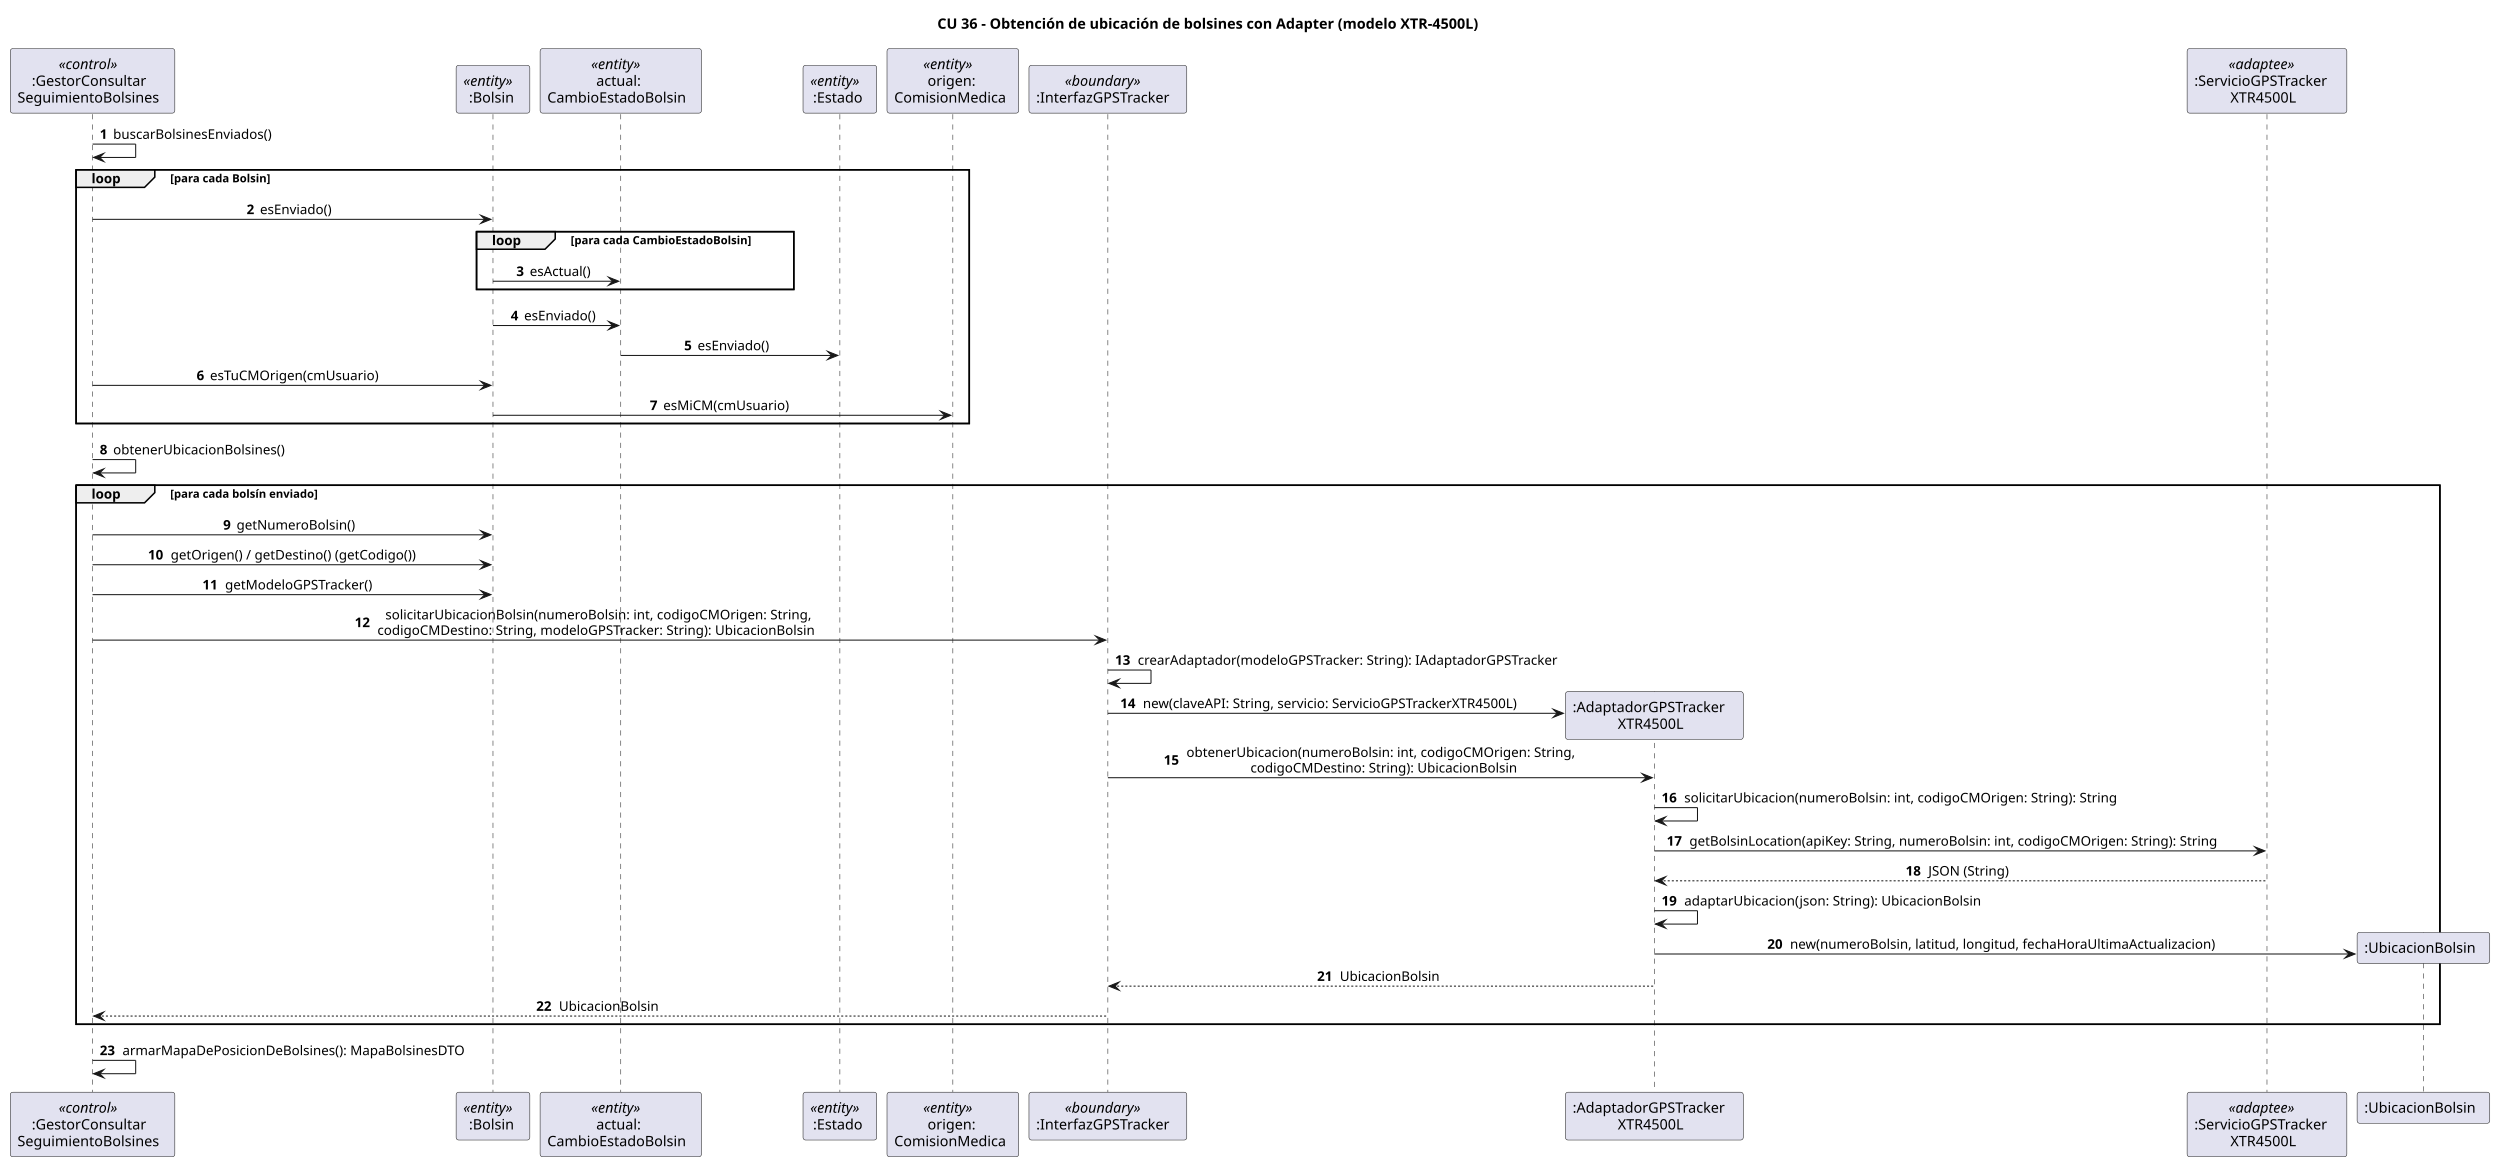
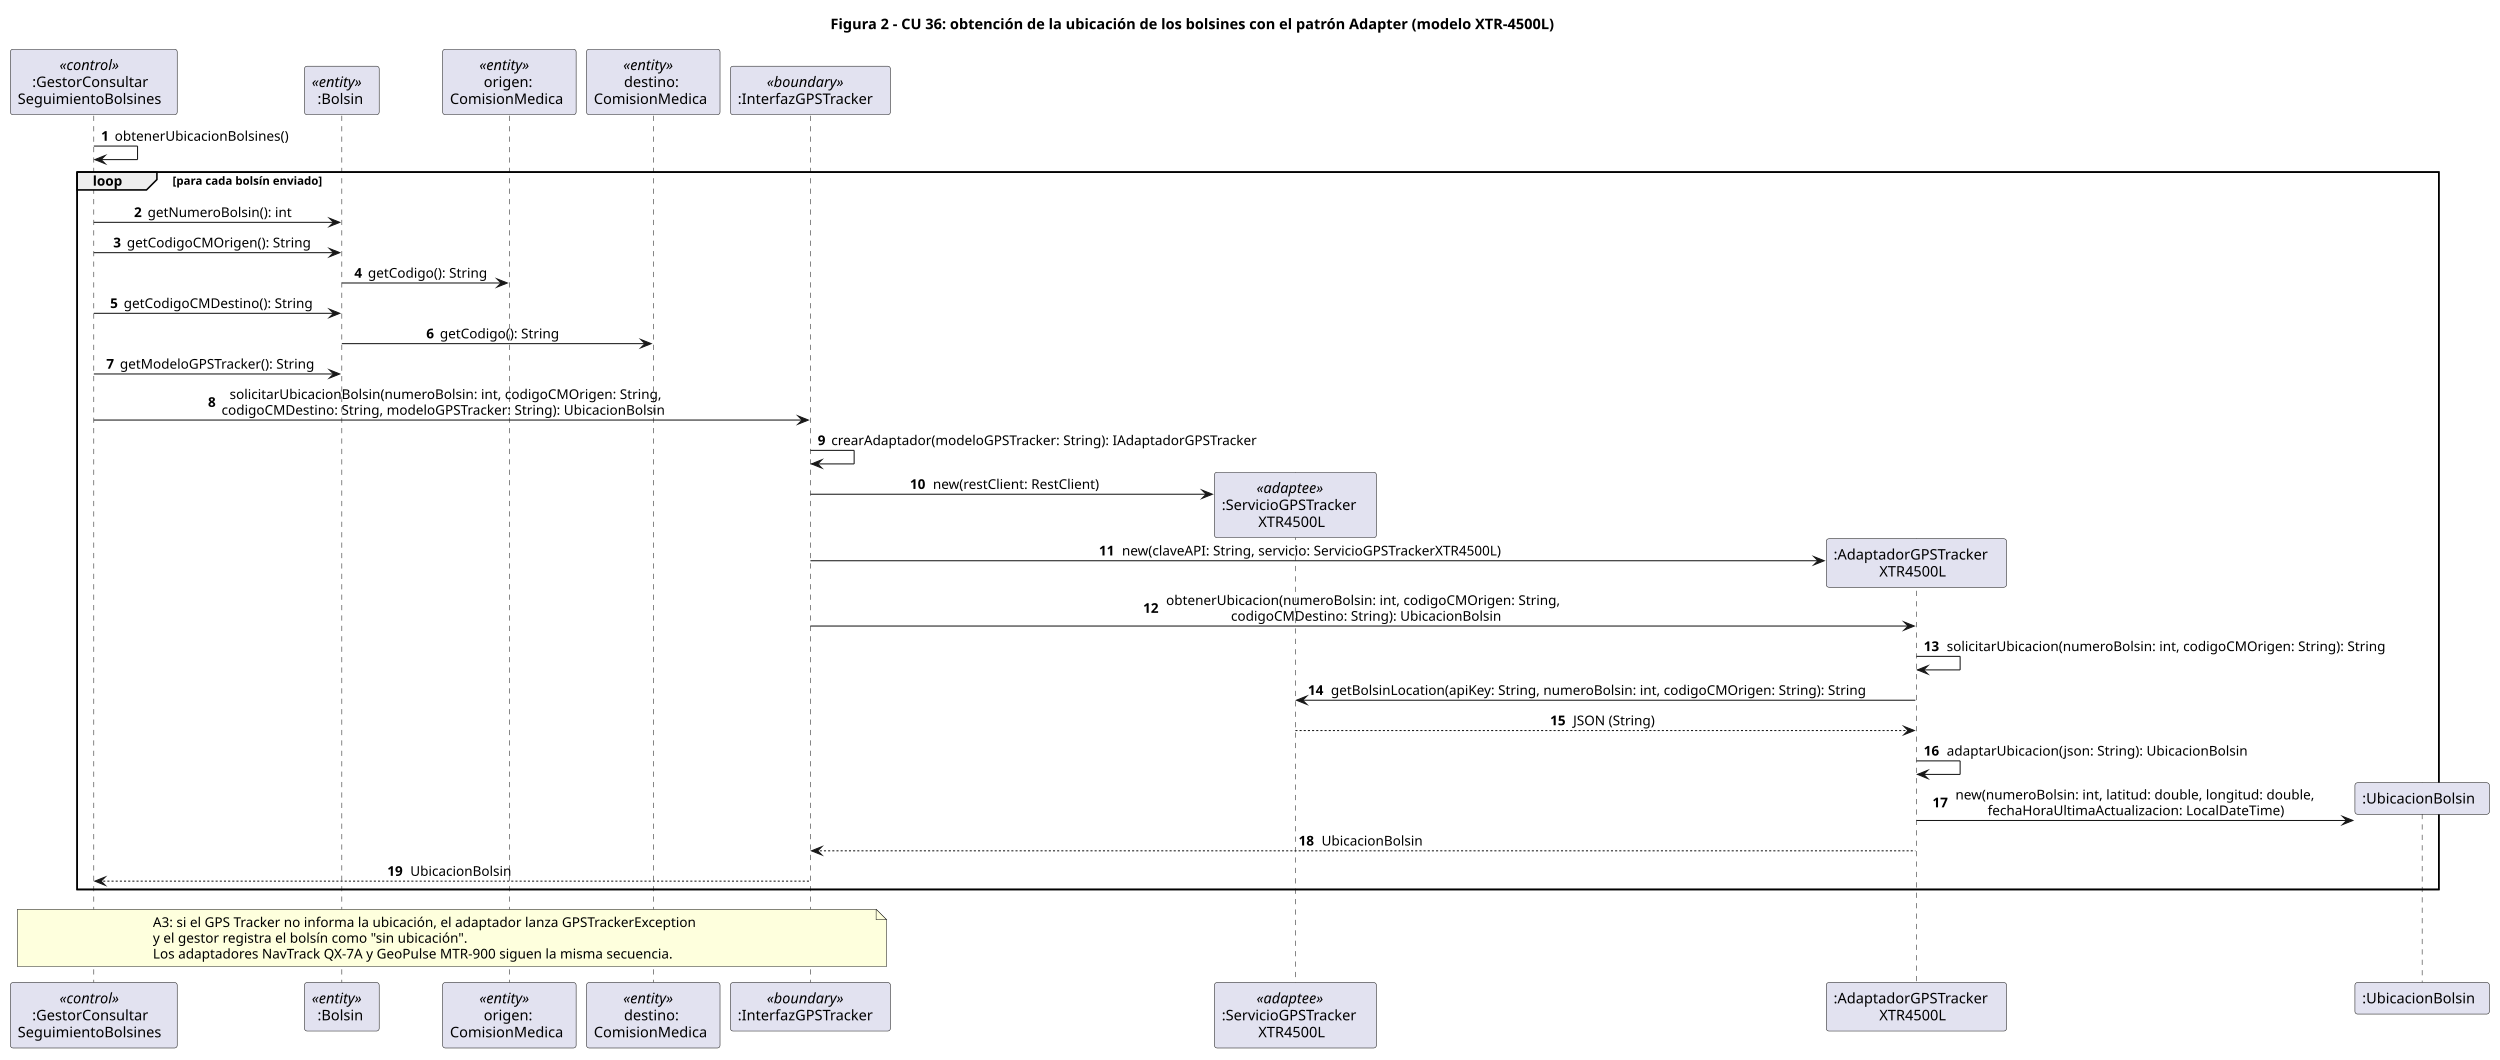
- <svg xmlns="http://www.w3.org/2000/svg" version="1.1" data-diagram-type="SEQUENCE" style="width:3043px;height:1422px;background:#FFFFFF;" width="3043.75px" height="1422.5px" viewBox="0 0 3043 1422" zoomAndPan="magnify" preserveAspectRatio="none" contentStyleType="text/css">
+ <svg xmlns="http://www.w3.org/2000/svg" version="1.1" data-diagram-type="SEQUENCE" style="width:3002px;height:1272px;background:#FFFFFF;" width="3002.5px" height="1272.5px" viewBox="0 0 3002 1272" zoomAndPan="magnify" preserveAspectRatio="none" contentStyleType="text/css">
  <defs />
  <g font-family="sans-serif" lengthAdjust="spacing">
-     <g class="title" data-source-line="6">
-       <text x="1140.901" y="34.994" fill="#000" font-size="17.5" textLength="759.977" font-weight="700">CU 36 - Obtención de ubicación de bolsines con Adapter (modelo XTR-4500L)</text>
+     <g class="title" data-source-line="7">
+       <text x="997.163" y="34.994" fill="#000" font-size="17.5" textLength="1006.156" font-weight="700">Figura 2 - CU 36: obtención de la ubicación de los bolsines con el patrón Adapter (modelo XTR-4500L)</text>
    </g>
-     <rect x="92.651" y="206.65" width="1087.158" height="308.828" fill="none" style="stroke:#000;stroke-width:1.875;" />
-     <rect x="580.053" y="281.982" width="386.146" height="70.332" fill="none" style="stroke:#000;stroke-width:1.875;" />
-     <rect x="92.651" y="590.645" width="2877.155" height="656.104" fill="none" style="stroke:#000;stroke-width:1.875;" />
+     <rect x="92.651" y="206.65" width="2835.857" height="861.426" fill="none" style="stroke:#000;stroke-width:1.875;" />
    <g>
-       <rect x="108.276" y="138.984" width="10" height="1190.43" fill="#000" fill-opacity="0" />
-       <line x1="112.651" y1="138.984" x2="112.651" y2="1329.414" style="stroke:#181818;stroke-width:0.625;stroke-dasharray:6.25,6.25;" />
+       <rect x="108.276" y="138.984" width="10" height="1040.84" fill="#000" fill-opacity="0" />
+       <line x1="112.651" y1="138.984" x2="112.651" y2="1179.824" style="stroke:#181818;stroke-width:0.625;stroke-dasharray:6.25,6.25;" />
    </g>
    <g>
-       <rect x="595.678" y="138.984" width="10" height="1190.43" fill="#000" fill-opacity="0" />
-       <line x1="600.053" y1="138.984" x2="600.053" y2="1329.414" style="stroke:#181818;stroke-width:0.625;stroke-dasharray:6.25,6.25;" />
+       <rect x="406.108" y="138.984" width="10" height="1040.84" fill="#000" fill-opacity="0" />
+       <line x1="410.483" y1="138.984" x2="410.483" y2="1179.824" style="stroke:#181818;stroke-width:0.625;stroke-dasharray:6.25,6.25;" />
    </g>
    <g>
-       <rect x="751.229" y="138.984" width="10" height="1190.43" fill="#000" fill-opacity="0" />
-       <line x1="755.604" y1="138.984" x2="755.604" y2="1329.414" style="stroke:#181818;stroke-width:0.625;stroke-dasharray:6.25,6.25;" />
+       <rect x="607.29" y="138.984" width="10" height="1040.84" fill="#000" fill-opacity="0" />
+       <line x1="611.665" y1="138.984" x2="611.665" y2="1179.824" style="stroke:#181818;stroke-width:0.625;stroke-dasharray:6.25,6.25;" />
    </g>
    <g>
-       <rect x="1017.93" y="138.984" width="10" height="1190.43" fill="#000" fill-opacity="0" />
-       <line x1="1022.305" y1="138.984" x2="1022.305" y2="1329.414" style="stroke:#181818;stroke-width:0.625;stroke-dasharray:6.25,6.25;" />
+       <rect x="780.084" y="138.984" width="10" height="1040.84" fill="#000" fill-opacity="0" />
+       <line x1="784.459" y1="138.984" x2="784.459" y2="1179.824" style="stroke:#181818;stroke-width:0.625;stroke-dasharray:6.25,6.25;" />
    </g>
    <g>
-       <rect x="1155.434" y="138.984" width="10" height="1190.43" fill="#000" fill-opacity="0" />
-       <line x1="1159.809" y1="138.984" x2="1159.809" y2="1329.414" style="stroke:#181818;stroke-width:0.625;stroke-dasharray:6.25,6.25;" />
+       <rect x="968.776" y="138.984" width="10" height="1040.84" fill="#000" fill-opacity="0" />
+       <line x1="973.151" y1="138.984" x2="973.151" y2="1179.824" style="stroke:#181818;stroke-width:0.625;stroke-dasharray:6.25,6.25;" />
    </g>
    <g>
-       <rect x="1344.126" y="138.984" width="10" height="1190.43" fill="#000" fill-opacity="0" />
-       <line x1="1348.501" y1="138.984" x2="1348.501" y2="1329.414" style="stroke:#181818;stroke-width:0.625;stroke-dasharray:6.25,6.25;" />
+       <rect x="1551.155" y="567.061" width="10" height="612.764" fill="#000" fill-opacity="0" />
+       <line x1="1555.53" y1="567.061" x2="1555.53" y2="1179.824" style="stroke:#181818;stroke-width:0.625;stroke-dasharray:6.25,6.25;" />
    </g>
    <g>
-       <rect x="2009.304" y="841.807" width="10" height="487.607" fill="#000" fill-opacity="0" />
-       <line x1="2013.679" y1="841.807" x2="2013.679" y2="1329.414" style="stroke:#181818;stroke-width:0.625;stroke-dasharray:6.25,6.25;" />
+       <rect x="2296.847" y="646.924" width="10" height="532.9" fill="#000" fill-opacity="0" />
+       <line x1="2301.222" y1="646.924" x2="2301.222" y2="1179.824" style="stroke:#181818;stroke-width:0.625;stroke-dasharray:6.25,6.25;" />
    </g>
    <g>
-       <rect x="2754.995" y="138.984" width="10" height="1190.43" fill="#000" fill-opacity="0" />
-       <line x1="2759.37" y1="138.984" x2="2759.37" y2="1329.414" style="stroke:#181818;stroke-width:0.625;stroke-dasharray:6.25,6.25;" />
-     </g>
-     <g>
-       <rect x="2945.43" y="1134.795" width="10" height="194.619" fill="#000" fill-opacity="0" />
-       <line x1="2949.805" y1="1134.795" x2="2949.805" y2="1329.414" style="stroke:#181818;stroke-width:0.625;stroke-dasharray:6.25,6.25;" />
+       <rect x="2904.133" y="939.912" width="10" height="239.912" fill="#000" fill-opacity="0" />
+       <line x1="2908.508" y1="939.912" x2="2908.508" y2="1179.824" style="stroke:#181818;stroke-width:0.625;stroke-dasharray:6.25,6.25;" />
    </g>
    <rect x="12.5" y="59.121" width="200.302" height="78.613" fill="#E2E2F0" style="stroke:#181818;stroke-width:0.625;" rx="3.125" ry="3.125" />
    <text x="71.422" y="84.115" fill="#000" font-size="17.5" textLength="82.458" font-style="italic">«control»</text>
    <text x="38.665" y="104.486" fill="#000" font-size="17.5" textLength="147.972">:GestorConsultar</text>
    <text x="21.25" y="124.857" fill="#000" font-size="17.5" textLength="182.802">SeguimientoBolsines</text>
-     <rect x="555.197" y="79.492" width="89.713" height="58.242" fill="#E2E2F0" style="stroke:#181818;stroke-width:0.625;" rx="3.125" ry="3.125" />
-     <text x="563.947" y="104.486" fill="#000" font-size="17.5" textLength="72.213" font-style="italic">«entity»</text>
-     <text x="570.782" y="124.857" fill="#000" font-size="17.5" textLength="58.541">:Bolsin</text>
-     <rect x="657.41" y="59.121" width="196.388" height="78.613" fill="#E2E2F0" style="stroke:#181818;stroke-width:0.625;" rx="3.125" ry="3.125" />
-     <text x="719.497" y="84.115" fill="#000" font-size="17.5" textLength="72.213" font-style="italic">«entity»</text>
-     <text x="725.714" y="104.486" fill="#000" font-size="17.5" textLength="59.78">actual:</text>
-     <text x="666.16" y="124.857" fill="#000" font-size="17.5" textLength="178.888">CambioEstadoBolsin</text>
-     <rect x="977.449" y="79.492" width="89.713" height="58.242" fill="#E2E2F0" style="stroke:#181818;stroke-width:0.625;" rx="3.125" ry="3.125" />
-     <text x="986.199" y="104.486" fill="#000" font-size="17.5" textLength="72.213" font-style="italic">«entity»</text>
-     <text x="989.57" y="124.857" fill="#000" font-size="17.5" textLength="65.471">:Estado</text>
-     <rect x="1079.662" y="59.121" width="160.294" height="78.613" fill="#E2E2F0" style="stroke:#181818;stroke-width:0.625;" rx="3.125" ry="3.125" />
-     <text x="1123.702" y="84.115" fill="#000" font-size="17.5" textLength="72.213" font-style="italic">«entity»</text>
-     <text x="1128.996" y="104.486" fill="#000" font-size="17.5" textLength="61.626">origen:</text>
-     <text x="1088.412" y="124.857" fill="#000" font-size="17.5" textLength="142.794">ComisionMedica</text>
-     <rect x="1252.456" y="79.492" width="192.09" height="58.242" fill="#E2E2F0" style="stroke:#181818;stroke-width:0.625;" rx="3.125" ry="3.125" />
-     <text x="1296.104" y="104.486" fill="#000" font-size="17.5" textLength="104.795" font-style="italic">«boundary»</text>
-     <text x="1261.206" y="124.857" fill="#000" font-size="17.5" textLength="174.59">:InterfazGPSTracker</text>
-     <rect x="2662.159" y="59.121" width="194.423" height="78.613" fill="#E2E2F0" style="stroke:#181818;stroke-width:0.625;" rx="3.125" ry="3.125" />
-     <text x="2712.634" y="84.115" fill="#000" font-size="17.5" textLength="93.473" font-style="italic">«adaptee»</text>
-     <text x="2670.909" y="104.486" fill="#000" font-size="17.5" textLength="176.923">:ServicioGPSTracker</text>
-     <text x="2714.808" y="124.857" fill="#000" font-size="17.5" textLength="89.124">XTR4500L</text>
-     <rect x="12.5" y="1329.414" width="200.302" height="78.613" fill="#E2E2F0" style="stroke:#181818;stroke-width:0.625;" rx="3.125" ry="3.125" />
-     <text x="71.422" y="1354.408" fill="#000" font-size="17.5" textLength="82.458" font-style="italic">«control»</text>
-     <text x="38.665" y="1374.779" fill="#000" font-size="17.5" textLength="147.972">:GestorConsultar</text>
-     <text x="21.25" y="1395.15" fill="#000" font-size="17.5" textLength="182.802">SeguimientoBolsines</text>
-     <rect x="555.197" y="1329.414" width="89.713" height="58.242" fill="#E2E2F0" style="stroke:#181818;stroke-width:0.625;" rx="3.125" ry="3.125" />
-     <text x="563.947" y="1354.408" fill="#000" font-size="17.5" textLength="72.213" font-style="italic">«entity»</text>
-     <text x="570.782" y="1374.779" fill="#000" font-size="17.5" textLength="58.541">:Bolsin</text>
-     <rect x="657.41" y="1329.414" width="196.388" height="78.613" fill="#E2E2F0" style="stroke:#181818;stroke-width:0.625;" rx="3.125" ry="3.125" />
-     <text x="719.497" y="1354.408" fill="#000" font-size="17.5" textLength="72.213" font-style="italic">«entity»</text>
-     <text x="725.714" y="1374.779" fill="#000" font-size="17.5" textLength="59.78">actual:</text>
-     <text x="666.16" y="1395.15" fill="#000" font-size="17.5" textLength="178.888">CambioEstadoBolsin</text>
-     <rect x="977.449" y="1329.414" width="89.713" height="58.242" fill="#E2E2F0" style="stroke:#181818;stroke-width:0.625;" rx="3.125" ry="3.125" />
-     <text x="986.199" y="1354.408" fill="#000" font-size="17.5" textLength="72.213" font-style="italic">«entity»</text>
-     <text x="989.57" y="1374.779" fill="#000" font-size="17.5" textLength="65.471">:Estado</text>
-     <rect x="1079.662" y="1329.414" width="160.294" height="78.613" fill="#E2E2F0" style="stroke:#181818;stroke-width:0.625;" rx="3.125" ry="3.125" />
-     <text x="1123.702" y="1354.408" fill="#000" font-size="17.5" textLength="72.213" font-style="italic">«entity»</text>
-     <text x="1128.996" y="1374.779" fill="#000" font-size="17.5" textLength="61.626">origen:</text>
-     <text x="1088.412" y="1395.15" fill="#000" font-size="17.5" textLength="142.794">ComisionMedica</text>
-     <rect x="1252.456" y="1329.414" width="192.09" height="58.242" fill="#E2E2F0" style="stroke:#181818;stroke-width:0.625;" rx="3.125" ry="3.125" />
-     <text x="1296.104" y="1354.408" fill="#000" font-size="17.5" textLength="104.795" font-style="italic">«boundary»</text>
-     <text x="1261.206" y="1374.779" fill="#000" font-size="17.5" textLength="174.59">:InterfazGPSTracker</text>
-     <rect x="1905.453" y="1329.414" width="216.451" height="58.242" fill="#E2E2F0" style="stroke:#181818;stroke-width:0.625;" rx="3.125" ry="3.125" />
-     <text x="1914.203" y="1354.408" fill="#000" font-size="17.5" textLength="198.951">:AdaptadorGPSTracker</text>
-     <text x="1969.117" y="1374.779" fill="#000" font-size="17.5" textLength="89.124">XTR4500L</text>
-     <rect x="2662.159" y="1329.414" width="194.423" height="78.613" fill="#E2E2F0" style="stroke:#181818;stroke-width:0.625;" rx="3.125" ry="3.125" />
-     <text x="2712.634" y="1354.408" fill="#000" font-size="17.5" textLength="93.473" font-style="italic">«adaptee»</text>
-     <text x="2670.909" y="1374.779" fill="#000" font-size="17.5" textLength="176.923">:ServicioGPSTracker</text>
-     <text x="2714.808" y="1395.15" fill="#000" font-size="17.5" textLength="89.124">XTR4500L</text>
-     <rect x="2869.081" y="1329.414" width="161.448" height="37.871" fill="#E2E2F0" style="stroke:#181818;stroke-width:0.625;" rx="3.125" ry="3.125" />
-     <text x="2877.831" y="1354.408" fill="#000" font-size="17.5" textLength="143.948">:UbicacionBolsin</text>
+     <rect x="365.627" y="79.492" width="89.713" height="58.242" fill="#E2E2F0" style="stroke:#181818;stroke-width:0.625;" rx="3.125" ry="3.125" />
+     <text x="374.377" y="104.486" fill="#000" font-size="17.5" textLength="72.213" font-style="italic">«entity»</text>
+     <text x="381.213" y="124.857" fill="#000" font-size="17.5" textLength="58.541">:Bolsin</text>
+     <rect x="531.518" y="59.121" width="160.294" height="78.613" fill="#E2E2F0" style="stroke:#181818;stroke-width:0.625;" rx="3.125" ry="3.125" />
+     <text x="575.558" y="84.115" fill="#000" font-size="17.5" textLength="72.213" font-style="italic">«entity»</text>
+     <text x="580.852" y="104.486" fill="#000" font-size="17.5" textLength="61.626">origen:</text>
+     <text x="540.268" y="124.857" fill="#000" font-size="17.5" textLength="142.794">ComisionMedica</text>
+     <rect x="704.312" y="59.121" width="160.294" height="78.613" fill="#E2E2F0" style="stroke:#181818;stroke-width:0.625;" rx="3.125" ry="3.125" />
+     <text x="748.353" y="84.115" fill="#000" font-size="17.5" textLength="72.213" font-style="italic">«entity»</text>
+     <text x="749.254" y="104.486" fill="#000" font-size="17.5" textLength="70.41">destino:</text>
+     <text x="713.062" y="124.857" fill="#000" font-size="17.5" textLength="142.794">ComisionMedica</text>
+     <rect x="877.106" y="79.492" width="192.09" height="58.242" fill="#E2E2F0" style="stroke:#181818;stroke-width:0.625;" rx="3.125" ry="3.125" />
+     <text x="920.754" y="104.486" fill="#000" font-size="17.5" textLength="104.795" font-style="italic">«boundary»</text>
+     <text x="885.856" y="124.857" fill="#000" font-size="17.5" textLength="174.59">:InterfazGPSTracker</text>
+     <rect x="12.5" y="1179.824" width="200.302" height="78.613" fill="#E2E2F0" style="stroke:#181818;stroke-width:0.625;" rx="3.125" ry="3.125" />
+     <text x="71.422" y="1204.818" fill="#000" font-size="17.5" textLength="82.458" font-style="italic">«control»</text>
+     <text x="38.665" y="1225.189" fill="#000" font-size="17.5" textLength="147.972">:GestorConsultar</text>
+     <text x="21.25" y="1245.56" fill="#000" font-size="17.5" textLength="182.802">SeguimientoBolsines</text>
+     <rect x="365.627" y="1179.824" width="89.713" height="58.242" fill="#E2E2F0" style="stroke:#181818;stroke-width:0.625;" rx="3.125" ry="3.125" />
+     <text x="374.377" y="1204.818" fill="#000" font-size="17.5" textLength="72.213" font-style="italic">«entity»</text>
+     <text x="381.213" y="1225.189" fill="#000" font-size="17.5" textLength="58.541">:Bolsin</text>
+     <rect x="531.518" y="1179.824" width="160.294" height="78.613" fill="#E2E2F0" style="stroke:#181818;stroke-width:0.625;" rx="3.125" ry="3.125" />
+     <text x="575.558" y="1204.818" fill="#000" font-size="17.5" textLength="72.213" font-style="italic">«entity»</text>
+     <text x="580.852" y="1225.189" fill="#000" font-size="17.5" textLength="61.626">origen:</text>
+     <text x="540.268" y="1245.56" fill="#000" font-size="17.5" textLength="142.794">ComisionMedica</text>
+     <rect x="704.312" y="1179.824" width="160.294" height="78.613" fill="#E2E2F0" style="stroke:#181818;stroke-width:0.625;" rx="3.125" ry="3.125" />
+     <text x="748.353" y="1204.818" fill="#000" font-size="17.5" textLength="72.213" font-style="italic">«entity»</text>
+     <text x="749.254" y="1225.189" fill="#000" font-size="17.5" textLength="70.41">destino:</text>
+     <text x="713.062" y="1245.56" fill="#000" font-size="17.5" textLength="142.794">ComisionMedica</text>
+     <rect x="877.106" y="1179.824" width="192.09" height="58.242" fill="#E2E2F0" style="stroke:#181818;stroke-width:0.625;" rx="3.125" ry="3.125" />
+     <text x="920.754" y="1204.818" fill="#000" font-size="17.5" textLength="104.795" font-style="italic">«boundary»</text>
+     <text x="885.856" y="1225.189" fill="#000" font-size="17.5" textLength="174.59">:InterfazGPSTracker</text>
+     <rect x="1458.319" y="1179.824" width="194.423" height="78.613" fill="#E2E2F0" style="stroke:#181818;stroke-width:0.625;" rx="3.125" ry="3.125" />
+     <text x="1508.794" y="1204.818" fill="#000" font-size="17.5" textLength="93.473" font-style="italic">«adaptee»</text>
+     <text x="1467.069" y="1225.189" fill="#000" font-size="17.5" textLength="176.923">:ServicioGPSTracker</text>
+     <text x="1510.969" y="1245.56" fill="#000" font-size="17.5" textLength="89.124">XTR4500L</text>
+     <rect x="2192.996" y="1179.824" width="216.451" height="58.242" fill="#E2E2F0" style="stroke:#181818;stroke-width:0.625;" rx="3.125" ry="3.125" />
+     <text x="2201.746" y="1204.818" fill="#000" font-size="17.5" textLength="198.951">:AdaptadorGPSTracker</text>
+     <text x="2256.66" y="1225.189" fill="#000" font-size="17.5" textLength="89.124">XTR4500L</text>
+     <rect x="2827.784" y="1179.824" width="161.448" height="37.871" fill="#E2E2F0" style="stroke:#181818;stroke-width:0.625;" rx="3.125" ry="3.125" />
+     <text x="2836.534" y="1204.818" fill="#000" font-size="17.5" textLength="143.948">:UbicacionBolsin</text>
    <line x1="112.651" y1="175.4" x2="165.151" y2="175.4" style="stroke:#181818;stroke-width:1.25;" />
    <line x1="165.151" y1="175.4" x2="165.151" y2="191.65" style="stroke:#181818;stroke-width:1.25;" />
    <line x1="113.901" y1="191.65" x2="165.151" y2="191.65" style="stroke:#181818;stroke-width:1.25;" />
    <polygon points="126.401,186.65,113.901,191.65,126.401,196.65,121.401,191.65" fill="#181818" style="stroke:#181818;stroke-width:1.25;stroke-linejoin:miter;stroke-miterlimit:10;" />
    <text x="121.401" y="169.068" fill="#000" font-size="16.25" font-weight="700">1</text>
-     <text x="137.708" y="169.068" fill="#000" font-size="16.25" textLength="208.06">buscarBolsinesEnviados()</text>
+     <text x="137.708" y="169.068" fill="#000" font-size="16.25" textLength="222.938">obtenerUbicacionBolsines()</text>
    <path d="M92.651,206.65 L188.431,206.65 L188.431,215.566 L175.931,228.066 L92.651,228.066 L92.651,206.65" style="stroke:#000;stroke-width:1.875;" fill="#EEE" />
-     <rect x="92.651" y="206.65" width="1087.158" height="308.828" fill="none" style="stroke:#000;stroke-width:1.875;" />
+     <rect x="92.651" y="206.65" width="2835.857" height="861.426" fill="none" style="stroke:#000;stroke-width:1.875;" />
    <text x="111.401" y="222.984" fill="#000" font-size="16.25" textLength="39.53" font-weight="700">loop</text>
-     <text x="207.181" y="221.913" fill="#000" font-size="13.75" textLength="141.199" font-weight="700">[para cada Bolsin]</text>
-     <polygon points="585.053,261.982,597.553,266.982,585.053,271.982,590.053,266.982" fill="#181818" style="stroke:#181818;stroke-width:1.25;stroke-linejoin:miter;stroke-miterlimit:10;" />
-     <line x1="112.651" y1="266.982" x2="592.553" y2="266.982" style="stroke:#181818;stroke-width:1.25;" />
-     <text x="300.171" y="260.65" fill="#000" font-size="16.25" font-weight="700">2</text>
-     <text x="316.477" y="260.65" fill="#000" font-size="16.25" textLength="96.056">esEnviado()</text>
-     <path d="M580.053,281.982 L675.833,281.982 L675.833,290.898 L663.333,303.398 L580.053,303.398 L580.053,281.982" style="stroke:#000;stroke-width:1.875;" fill="#EEE" />
-     <rect x="580.053" y="281.982" width="386.146" height="70.332" fill="none" style="stroke:#000;stroke-width:1.875;" />
-     <text x="598.803" y="298.316" fill="#000" font-size="16.25" textLength="39.53" font-weight="700">loop</text>
-     <text x="694.583" y="297.245" fill="#000" font-size="13.75" textLength="251.616" font-weight="700">[para cada CambioEstadoBolsin]</text>
-     <polygon points="740.604,337.314,753.104,342.314,740.604,347.314,745.604,342.314" fill="#181818" style="stroke:#181818;stroke-width:1.25;stroke-linejoin:miter;stroke-miterlimit:10;" />
-     <line x1="600.053" y1="342.314" x2="748.104" y2="342.314" style="stroke:#181818;stroke-width:1.25;" />
-     <text x="628.506" y="335.982" fill="#000" font-size="16.25" font-weight="700">3</text>
-     <text x="644.813" y="335.982" fill="#000" font-size="16.25" textLength="82.337">esActual()</text>
-     <polygon points="740.604,391.23,753.104,396.23,740.604,401.23,745.604,396.23" fill="#181818" style="stroke:#181818;stroke-width:1.25;stroke-linejoin:miter;stroke-miterlimit:10;" />
-     <line x1="600.053" y1="396.23" x2="748.104" y2="396.23" style="stroke:#181818;stroke-width:1.25;" />
-     <text x="621.647" y="389.898" fill="#000" font-size="16.25" font-weight="700">4</text>
-     <text x="637.954" y="389.898" fill="#000" font-size="16.25" textLength="96.056">esEnviado()</text>
-     <polygon points="1007.305,427.646,1019.805,432.646,1007.305,437.646,1012.305,432.646" fill="#181818" style="stroke:#181818;stroke-width:1.25;stroke-linejoin:miter;stroke-miterlimit:10;" />
-     <line x1="755.604" y1="432.646" x2="1014.805" y2="432.646" style="stroke:#181818;stroke-width:1.25;" />
-     <text x="832.773" y="426.314" fill="#000" font-size="16.25" font-weight="700">5</text>
-     <text x="849.08" y="426.314" fill="#000" font-size="16.25" textLength="96.056">esEnviado()</text>
-     <polygon points="585.053,464.063,597.553,469.063,585.053,474.063,590.053,469.063" fill="#181818" style="stroke:#181818;stroke-width:1.25;stroke-linejoin:miter;stroke-miterlimit:10;" />
-     <line x1="112.651" y1="469.063" x2="592.553" y2="469.063" style="stroke:#181818;stroke-width:1.25;" />
-     <text x="239.273" y="462.73" fill="#000" font-size="16.25" font-weight="700">6</text>
-     <text x="255.58" y="462.73" fill="#000" font-size="16.25" textLength="217.852">esTuCMOrigen(cmUsuario)</text>
-     <polygon points="1144.809,500.479,1157.309,505.479,1144.809,510.479,1149.809,505.479" fill="#181818" style="stroke:#181818;stroke-width:1.25;stroke-linejoin:miter;stroke-miterlimit:10;" />
-     <line x1="600.053" y1="505.479" x2="1152.309" y2="505.479" style="stroke:#181818;stroke-width:1.25;" />
-     <text x="790.996" y="499.146" fill="#000" font-size="16.25" font-weight="700">7</text>
-     <text x="807.303" y="499.146" fill="#000" font-size="16.25" textLength="161.564">esMiCM(cmUsuario)</text>
-     <line x1="112.651" y1="559.395" x2="165.151" y2="559.395" style="stroke:#181818;stroke-width:1.25;" />
-     <line x1="165.151" y1="559.395" x2="165.151" y2="575.645" style="stroke:#181818;stroke-width:1.25;" />
-     <line x1="113.901" y1="575.645" x2="165.151" y2="575.645" style="stroke:#181818;stroke-width:1.25;" />
-     <polygon points="126.401,570.645,113.901,575.645,126.401,580.645,121.401,575.645" fill="#181818" style="stroke:#181818;stroke-width:1.25;stroke-linejoin:miter;stroke-miterlimit:10;" />
-     <text x="121.401" y="553.062" fill="#000" font-size="16.25" font-weight="700">8</text>
-     <text x="137.708" y="553.062" fill="#000" font-size="16.25" textLength="222.938">obtenerUbicacionBolsines()</text>
-     <path d="M92.651,590.645 L188.431,590.645 L188.431,599.561 L175.931,612.061 L92.651,612.061 L92.651,590.645" style="stroke:#000;stroke-width:1.875;" fill="#EEE" />
-     <rect x="92.651" y="590.645" width="2877.155" height="656.104" fill="none" style="stroke:#000;stroke-width:1.875;" />
-     <text x="111.401" y="606.978" fill="#000" font-size="16.25" textLength="39.53" font-weight="700">loop</text>
-     <text x="207.181" y="605.908" fill="#000" font-size="13.75" textLength="206.707" font-weight="700">[para cada bolsín enviado]</text>
-     <polygon points="585.053,645.977,597.553,650.977,585.053,655.977,590.053,650.977" fill="#181818" style="stroke:#181818;stroke-width:1.25;stroke-linejoin:miter;stroke-miterlimit:10;" />
-     <line x1="112.651" y1="650.977" x2="592.553" y2="650.977" style="stroke:#181818;stroke-width:1.25;" />
-     <text x="271.622" y="644.644" fill="#000" font-size="16.25" font-weight="700">9</text>
-     <text x="287.929" y="644.644" fill="#000" font-size="16.25" textLength="153.153">getNumeroBolsin()</text>
-     <polygon points="585.053,682.393,597.553,687.393,585.053,692.393,590.053,687.393" fill="#181818" style="stroke:#181818;stroke-width:1.25;stroke-linejoin:miter;stroke-miterlimit:10;" />
-     <line x1="112.651" y1="687.393" x2="592.553" y2="687.393" style="stroke:#181818;stroke-width:1.25;" />
-     <text x="180.136" y="681.06" fill="#000" font-size="16.25" textLength="22.614" font-weight="700">10</text>
-     <text x="207.75" y="681.06" fill="#000" font-size="16.25" textLength="324.818">getOrigen() / getDestino() (getCodigo())</text>
-     <polygon points="585.053,718.809,597.553,723.809,585.053,728.809,590.053,723.809" fill="#181818" style="stroke:#181818;stroke-width:1.25;stroke-linejoin:miter;stroke-miterlimit:10;" />
-     <line x1="112.651" y1="723.809" x2="592.553" y2="723.809" style="stroke:#181818;stroke-width:1.25;" />
-     <text x="246.35" y="717.476" fill="#000" font-size="16.25" textLength="22.614" font-weight="700">11</text>
-     <text x="273.964" y="717.476" fill="#000" font-size="16.25" textLength="192.39">getModeloGPSTracker()</text>
-     <polygon points="1333.501,774.141,1346.001,779.141,1333.501,784.141,1338.501,779.141" fill="#181818" style="stroke:#181818;stroke-width:1.25;stroke-linejoin:miter;stroke-miterlimit:10;" />
-     <line x1="112.651" y1="779.141" x2="1341.001" y2="779.141" style="stroke:#181818;stroke-width:1.25;" />
-     <text x="431.747" y="763.35" fill="#000" font-size="16.25" textLength="22.614" font-weight="700">12</text>
-     <text x="469.009" y="753.892" fill="#000" font-size="16.25" textLength="550.746">solicitarUbicacionBolsin(numeroBolsin: int, codigoCMOrigen: String,</text>
-     <text x="459.361" y="772.808" fill="#000" font-size="16.25" textLength="570.043">codigoCMDestino: String, modeloGPSTracker: String): UbicacionBolsin</text>
-     <line x1="1348.501" y1="815.557" x2="1401.001" y2="815.557" style="stroke:#181818;stroke-width:1.25;" />
-     <line x1="1401.001" y1="815.557" x2="1401.001" y2="831.807" style="stroke:#181818;stroke-width:1.25;" />
-     <line x1="1349.751" y1="831.807" x2="1401.001" y2="831.807" style="stroke:#181818;stroke-width:1.25;" />
-     <polygon points="1362.251,826.807,1349.751,831.807,1362.251,836.807,1357.251,831.807" fill="#181818" style="stroke:#181818;stroke-width:1.25;stroke-linejoin:miter;stroke-miterlimit:10;" />
-     <text x="1357.251" y="809.224" fill="#000" font-size="16.25" textLength="22.614" font-weight="700">13</text>
-     <text x="1384.865" y="809.224" fill="#000" font-size="16.25" textLength="548.572">crearAdaptador(modeloGPSTracker: String): IAdaptadorGPSTracker</text>
-     <rect x="1905.453" y="841.807" width="216.451" height="58.242" fill="#E2E2F0" style="stroke:#181818;stroke-width:0.625;" rx="3.125" ry="3.125" />
-     <text x="1914.203" y="866.801" fill="#000" font-size="17.5" textLength="198.951">:AdaptadorGPSTracker</text>
-     <text x="1969.117" y="887.172" fill="#000" font-size="17.5" textLength="89.124">XTR4500L</text>
-     <polygon points="1890.453,863.223,1902.953,868.223,1890.453,873.223,1895.453,868.223" fill="#181818" style="stroke:#181818;stroke-width:1.25;stroke-linejoin:miter;stroke-miterlimit:10;" />
-     <line x1="1348.501" y1="868.223" x2="1897.953" y2="868.223" style="stroke:#181818;stroke-width:1.25;" />
-     <text x="1363.501" y="861.89" fill="#000" font-size="16.25" textLength="22.614" font-weight="700">14</text>
-     <text x="1391.115" y="861.89" fill="#000" font-size="16.25" textLength="499.338">new(claveAPI: String, servicio: ServicioGPSTrackerXTR4500L)</text>
-     <polygon points="1998.679,941.631,2011.179,946.631,1998.679,951.631,2003.679,946.631" fill="#181818" style="stroke:#181818;stroke-width:1.25;stroke-linejoin:miter;stroke-miterlimit:10;" />
-     <line x1="1348.501" y1="946.631" x2="2006.179" y2="946.631" style="stroke:#181818;stroke-width:1.25;" />
-     <text x="1416.499" y="930.84" fill="#000" font-size="16.25" textLength="22.614" font-weight="700">15</text>
-     <text x="1444.113" y="921.382" fill="#000" font-size="16.25" textLength="501.568">obtenerUbicacion(numeroBolsin: int, codigoCMOrigen: String,</text>
-     <text x="1522.026" y="940.298" fill="#000" font-size="16.25" textLength="345.741">codigoCMDestino: String): UbicacionBolsin</text>
-     <line x1="2013.679" y1="983.047" x2="2066.179" y2="983.047" style="stroke:#181818;stroke-width:1.25;" />
-     <line x1="2066.179" y1="983.047" x2="2066.179" y2="999.297" style="stroke:#181818;stroke-width:1.25;" />
-     <line x1="2014.929" y1="999.297" x2="2066.179" y2="999.297" style="stroke:#181818;stroke-width:1.25;" />
-     <polygon points="2027.429,994.297,2014.929,999.297,2027.429,1004.297,2022.429,999.297" fill="#181818" style="stroke:#181818;stroke-width:1.25;stroke-linejoin:miter;stroke-miterlimit:10;" />
-     <text x="2022.429" y="976.714" fill="#000" font-size="16.25" textLength="22.614" font-weight="700">16</text>
-     <text x="2050.042" y="976.714" fill="#000" font-size="16.25" textLength="562.172">solicitarUbicacion(numeroBolsin: int, codigoCMOrigen: String): String</text>
-     <polygon points="2744.37,1030.713,2756.87,1035.713,2744.37,1040.713,2749.37,1035.713" fill="#181818" style="stroke:#181818;stroke-width:1.25;stroke-linejoin:miter;stroke-miterlimit:10;" />
-     <line x1="2013.679" y1="1035.713" x2="2751.87" y2="1035.713" style="stroke:#181818;stroke-width:1.25;" />
-     <text x="2028.679" y="1029.38" fill="#000" font-size="16.25" textLength="22.614" font-weight="700">17</text>
-     <text x="2056.292" y="1029.38" fill="#000" font-size="16.25" textLength="688.078">getBolsinLocation(apiKey: String, numeroBolsin: int, codigoCMOrigen: String): String</text>
-     <polygon points="2027.429,1067.129,2014.929,1072.129,2027.429,1077.129,2022.429,1072.129" fill="#181818" style="stroke:#181818;stroke-width:1.25;stroke-linejoin:miter;stroke-miterlimit:10;" />
-     <line x1="2019.929" y1="1072.129" x2="2758.12" y2="1072.129" style="stroke:#181818;stroke-width:1.25;stroke-dasharray:2.5,2.5;" />
-     <text x="2319.52" y="1065.797" fill="#000" font-size="16.25" textLength="22.614" font-weight="700">18</text>
-     <text x="2347.134" y="1065.797" fill="#000" font-size="16.25" textLength="106.395">JSON (String)</text>
-     <line x1="2013.679" y1="1108.545" x2="2066.179" y2="1108.545" style="stroke:#181818;stroke-width:1.25;" />
-     <line x1="2066.179" y1="1108.545" x2="2066.179" y2="1124.795" style="stroke:#181818;stroke-width:1.25;" />
-     <line x1="2014.929" y1="1124.795" x2="2066.179" y2="1124.795" style="stroke:#181818;stroke-width:1.25;" />
-     <polygon points="2027.429,1119.795,2014.929,1124.795,2027.429,1129.795,2022.429,1124.795" fill="#181818" style="stroke:#181818;stroke-width:1.25;stroke-linejoin:miter;stroke-miterlimit:10;" />
-     <text x="2022.429" y="1102.213" fill="#000" font-size="16.25" textLength="22.614" font-weight="700">19</text>
-     <text x="2050.042" y="1102.213" fill="#000" font-size="16.25" textLength="386.731">adaptarUbicacion(json: String): UbicacionBolsin</text>
-     <rect x="2869.081" y="1134.795" width="161.448" height="37.871" fill="#E2E2F0" style="stroke:#181818;stroke-width:0.625;" rx="3.125" ry="3.125" />
-     <text x="2877.831" y="1159.789" fill="#000" font-size="17.5" textLength="143.948">:UbicacionBolsin</text>
-     <polygon points="2854.081,1156.211,2866.581,1161.211,2854.081,1166.211,2859.081,1161.211" fill="#181818" style="stroke:#181818;stroke-width:1.25;stroke-linejoin:miter;stroke-miterlimit:10;" />
-     <line x1="2013.679" y1="1161.211" x2="2861.581" y2="1161.211" style="stroke:#181818;stroke-width:1.25;" />
-     <text x="2151.18" y="1154.879" fill="#000" font-size="16.25" textLength="22.614" font-weight="700">20</text>
-     <text x="2178.794" y="1154.879" fill="#000" font-size="16.25" textLength="552.786">new(numeroBolsin, latitud, longitud, fechaHoraUltimaActualizacion)</text>
-     <polygon points="1362.251,1195.332,1349.751,1200.332,1362.251,1205.332,1357.251,1200.332" fill="#181818" style="stroke:#181818;stroke-width:1.25;stroke-linejoin:miter;stroke-miterlimit:10;" />
-     <line x1="1354.751" y1="1200.332" x2="2012.429" y2="1200.332" style="stroke:#181818;stroke-width:1.25;stroke-dasharray:2.5,2.5;" />
-     <text x="1603.188" y="1194" fill="#000" font-size="16.25" textLength="22.614" font-weight="700">21</text>
-     <text x="1630.801" y="1194" fill="#000" font-size="16.25" textLength="128.191">UbicacionBolsin</text>
-     <polygon points="126.401,1231.748,113.901,1236.748,126.401,1241.748,121.401,1236.748" fill="#181818" style="stroke:#181818;stroke-width:1.25;stroke-linejoin:miter;stroke-miterlimit:10;" />
-     <line x1="118.901" y1="1236.748" x2="1347.251" y2="1236.748" style="stroke:#181818;stroke-width:1.25;stroke-dasharray:2.5,2.5;" />
-     <text x="652.674" y="1230.416" fill="#000" font-size="16.25" textLength="22.614" font-weight="700">22</text>
-     <text x="680.287" y="1230.416" fill="#000" font-size="16.25" textLength="128.191">UbicacionBolsin</text>
-     <line x1="112.651" y1="1290.664" x2="165.151" y2="1290.664" style="stroke:#181818;stroke-width:1.25;" />
-     <line x1="165.151" y1="1290.664" x2="165.151" y2="1306.914" style="stroke:#181818;stroke-width:1.25;" />
-     <line x1="113.901" y1="1306.914" x2="165.151" y2="1306.914" style="stroke:#181818;stroke-width:1.25;" />
-     <polygon points="126.401,1301.914,113.901,1306.914,126.401,1311.914,121.401,1306.914" fill="#181818" style="stroke:#181818;stroke-width:1.25;stroke-linejoin:miter;stroke-miterlimit:10;" />
-     <text x="121.401" y="1284.332" fill="#000" font-size="16.25" textLength="22.614" font-weight="700">23</text>
-     <text x="149.014" y="1284.332" fill="#000" font-size="16.25" textLength="442.289">armarMapaDePosicionDeBolsines(): MapaBolsinesDTO</text>
+     <text x="207.181" y="221.913" fill="#000" font-size="13.75" textLength="206.707" font-weight="700">[para cada bolsín enviado]</text>
+     <polygon points="395.483,261.982,407.983,266.982,395.483,271.982,400.483,266.982" fill="#181818" style="stroke:#181818;stroke-width:1.25;stroke-linejoin:miter;stroke-miterlimit:10;" />
+     <line x1="112.651" y1="266.982" x2="402.983" y2="266.982" style="stroke:#181818;stroke-width:1.25;" />
+     <text x="160.924" y="260.65" fill="#000" font-size="16.25" font-weight="700">2</text>
+     <text x="177.231" y="260.65" fill="#000" font-size="16.25" textLength="184.979">getNumeroBolsin(): int</text>
+     <polygon points="395.483,298.398,407.983,303.398,395.483,308.398,400.483,303.398" fill="#181818" style="stroke:#181818;stroke-width:1.25;stroke-linejoin:miter;stroke-miterlimit:10;" />
+     <line x1="112.651" y1="303.398" x2="402.983" y2="303.398" style="stroke:#181818;stroke-width:1.25;" />
+     <text x="135.994" y="297.066" fill="#000" font-size="16.25" font-weight="700">3</text>
+     <text x="152.301" y="297.066" fill="#000" font-size="16.25" textLength="234.839">getCodigoCMOrigen(): String</text>
+     <polygon points="596.665,334.814,609.165,339.814,596.665,344.814,601.665,339.814" fill="#181818" style="stroke:#181818;stroke-width:1.25;stroke-linejoin:miter;stroke-miterlimit:10;" />
+     <line x1="410.483" y1="339.814" x2="604.165" y2="339.814" style="stroke:#181818;stroke-width:1.25;" />
+     <text x="425.483" y="333.482" fill="#000" font-size="16.25" font-weight="700">4</text>
+     <text x="441.79" y="333.482" fill="#000" font-size="16.25" textLength="154.875">getCodigo(): String</text>
+     <polygon points="395.483,371.23,407.983,376.23,395.483,381.23,400.483,376.23" fill="#181818" style="stroke:#181818;stroke-width:1.25;stroke-linejoin:miter;stroke-miterlimit:10;" />
+     <line x1="112.651" y1="376.23" x2="402.983" y2="376.23" style="stroke:#181818;stroke-width:1.25;" />
+     <text x="132.241" y="369.898" fill="#000" font-size="16.25" font-weight="700">5</text>
+     <text x="148.548" y="369.898" fill="#000" font-size="16.25" textLength="242.346">getCodigoCMDestino(): String</text>
+     <polygon points="769.459,407.646,781.959,412.646,769.459,417.646,774.459,412.646" fill="#181818" style="stroke:#181818;stroke-width:1.25;stroke-linejoin:miter;stroke-miterlimit:10;" />
+     <line x1="410.483" y1="412.646" x2="776.959" y2="412.646" style="stroke:#181818;stroke-width:1.25;" />
+     <text x="511.88" y="406.314" fill="#000" font-size="16.25" font-weight="700">6</text>
+     <text x="528.187" y="406.314" fill="#000" font-size="16.25" textLength="154.875">getCodigo(): String</text>
+     <polygon points="395.483,444.063,407.983,449.063,395.483,454.063,400.483,449.063" fill="#181818" style="stroke:#181818;stroke-width:1.25;stroke-linejoin:miter;stroke-miterlimit:10;" />
+     <line x1="112.651" y1="449.063" x2="402.983" y2="449.063" style="stroke:#181818;stroke-width:1.25;" />
+     <text x="127.651" y="442.73" fill="#000" font-size="16.25" font-weight="700">7</text>
+     <text x="143.958" y="442.73" fill="#000" font-size="16.25" textLength="251.526">getModeloGPSTracker(): String</text>
+     <polygon points="958.151,499.395,970.651,504.395,958.151,509.395,963.151,504.395" fill="#181818" style="stroke:#181818;stroke-width:1.25;stroke-linejoin:miter;stroke-miterlimit:10;" />
+     <line x1="112.651" y1="504.395" x2="965.651" y2="504.395" style="stroke:#181818;stroke-width:1.25;" />
+     <text x="249.726" y="488.604" fill="#000" font-size="16.25" font-weight="700">8</text>
+     <text x="275.681" y="479.146" fill="#000" font-size="16.25" textLength="550.746">solicitarUbicacionBolsin(numeroBolsin: int, codigoCMOrigen: String,</text>
+     <text x="266.033" y="498.062" fill="#000" font-size="16.25" textLength="570.043">codigoCMDestino: String, modeloGPSTracker: String): UbicacionBolsin</text>
+     <line x1="973.151" y1="540.811" x2="1025.651" y2="540.811" style="stroke:#181818;stroke-width:1.25;" />
+     <line x1="1025.651" y1="540.811" x2="1025.651" y2="557.061" style="stroke:#181818;stroke-width:1.25;" />
+     <line x1="974.401" y1="557.061" x2="1025.651" y2="557.061" style="stroke:#181818;stroke-width:1.25;" />
+     <polygon points="986.901,552.061,974.401,557.061,986.901,562.061,981.901,557.061" fill="#181818" style="stroke:#181818;stroke-width:1.25;stroke-linejoin:miter;stroke-miterlimit:10;" />
+     <text x="981.901" y="534.478" fill="#000" font-size="16.25" font-weight="700">9</text>
+     <text x="998.208" y="534.478" fill="#000" font-size="16.25" textLength="548.572">crearAdaptador(modeloGPSTracker: String): IAdaptadorGPSTracker</text>
+     <rect x="1458.319" y="567.061" width="194.423" height="78.613" fill="#E2E2F0" style="stroke:#181818;stroke-width:0.625;" rx="3.125" ry="3.125" />
+     <text x="1508.794" y="592.054" fill="#000" font-size="17.5" textLength="93.473" font-style="italic">«adaptee»</text>
+     <text x="1467.069" y="612.426" fill="#000" font-size="17.5" textLength="176.923">:ServicioGPSTracker</text>
+     <text x="1510.969" y="632.797" fill="#000" font-size="17.5" textLength="89.124">XTR4500L</text>
+     <polygon points="1443.319,588.477,1455.819,593.477,1443.319,598.477,1448.319,593.477" fill="#181818" style="stroke:#181818;stroke-width:1.25;stroke-linejoin:miter;stroke-miterlimit:10;" />
+     <line x1="973.151" y1="593.477" x2="1450.819" y2="593.477" style="stroke:#181818;stroke-width:1.25;" />
+     <text x="1092.61" y="587.144" fill="#000" font-size="16.25" textLength="22.614" font-weight="700">10</text>
+     <text x="1120.223" y="587.144" fill="#000" font-size="16.25" textLength="218.637">new(restClient: RestClient)</text>
+     <rect x="2192.996" y="646.924" width="216.451" height="58.242" fill="#E2E2F0" style="stroke:#181818;stroke-width:0.625;" rx="3.125" ry="3.125" />
+     <text x="2201.746" y="671.918" fill="#000" font-size="17.5" textLength="198.951">:AdaptadorGPSTracker</text>
+     <text x="2256.66" y="692.289" fill="#000" font-size="17.5" textLength="89.124">XTR4500L</text>
+     <polygon points="2177.996,668.34,2190.496,673.34,2177.996,678.34,2182.996,673.34" fill="#181818" style="stroke:#181818;stroke-width:1.25;stroke-linejoin:miter;stroke-miterlimit:10;" />
+     <line x1="973.151" y1="673.34" x2="2185.496" y2="673.34" style="stroke:#181818;stroke-width:1.25;" />
+     <text x="1319.598" y="667.007" fill="#000" font-size="16.25" textLength="22.614" font-weight="700">11</text>
+     <text x="1347.211" y="667.007" fill="#000" font-size="16.25" textLength="499.338">new(claveAPI: String, servicio: ServicioGPSTrackerXTR4500L)</text>
+     <polygon points="2286.222,746.748,2298.722,751.748,2286.222,756.748,2291.222,751.748" fill="#181818" style="stroke:#181818;stroke-width:1.25;stroke-linejoin:miter;stroke-miterlimit:10;" />
+     <line x1="973.151" y1="751.748" x2="2293.722" y2="751.748" style="stroke:#181818;stroke-width:1.25;" />
+     <text x="1372.596" y="735.958" fill="#000" font-size="16.25" textLength="22.614" font-weight="700">12</text>
+     <text x="1400.209" y="726.5" fill="#000" font-size="16.25" textLength="501.568">obtenerUbicacion(numeroBolsin: int, codigoCMOrigen: String,</text>
+     <text x="1478.123" y="745.416" fill="#000" font-size="16.25" textLength="345.741">codigoCMDestino: String): UbicacionBolsin</text>
+     <line x1="2301.222" y1="788.164" x2="2353.722" y2="788.164" style="stroke:#181818;stroke-width:1.25;" />
+     <line x1="2353.722" y1="788.164" x2="2353.722" y2="804.414" style="stroke:#181818;stroke-width:1.25;" />
+     <line x1="2302.472" y1="804.414" x2="2353.722" y2="804.414" style="stroke:#181818;stroke-width:1.25;" />
+     <polygon points="2314.972,799.414,2302.472,804.414,2314.972,809.414,2309.972,804.414" fill="#181818" style="stroke:#181818;stroke-width:1.25;stroke-linejoin:miter;stroke-miterlimit:10;" />
+     <text x="2309.972" y="781.832" fill="#000" font-size="16.25" textLength="22.614" font-weight="700">13</text>
+     <text x="2337.585" y="781.832" fill="#000" font-size="16.25" textLength="562.172">solicitarUbicacion(numeroBolsin: int, codigoCMOrigen: String): String</text>
+     <polygon points="1569.28,835.83,1556.78,840.83,1569.28,845.83,1564.28,840.83" fill="#181818" style="stroke:#181818;stroke-width:1.25;stroke-linejoin:miter;stroke-miterlimit:10;" />
+     <line x1="1561.78" y1="840.83" x2="2299.972" y2="840.83" style="stroke:#181818;stroke-width:1.25;" />
+     <text x="1570.53" y="834.498" fill="#000" font-size="16.25" textLength="22.614" font-weight="700">14</text>
+     <text x="1598.144" y="834.498" fill="#000" font-size="16.25" textLength="688.078">getBolsinLocation(apiKey: String, numeroBolsin: int, codigoCMOrigen: String): String</text>
+     <polygon points="2286.222,872.246,2298.722,877.246,2286.222,882.246,2291.222,877.246" fill="#181818" style="stroke:#181818;stroke-width:1.25;stroke-linejoin:miter;stroke-miterlimit:10;" />
+     <line x1="1555.53" y1="877.246" x2="2293.722" y2="877.246" style="stroke:#181818;stroke-width:1.25;stroke-dasharray:2.5,2.5;" />
+     <text x="1861.372" y="870.914" fill="#000" font-size="16.25" textLength="22.614" font-weight="700">15</text>
+     <text x="1888.986" y="870.914" fill="#000" font-size="16.25" textLength="106.395">JSON (String)</text>
+     <line x1="2301.222" y1="913.662" x2="2353.722" y2="913.662" style="stroke:#181818;stroke-width:1.25;" />
+     <line x1="2353.722" y1="913.662" x2="2353.722" y2="929.912" style="stroke:#181818;stroke-width:1.25;" />
+     <line x1="2302.472" y1="929.912" x2="2353.722" y2="929.912" style="stroke:#181818;stroke-width:1.25;" />
+     <polygon points="2314.972,924.912,2302.472,929.912,2314.972,934.912,2309.972,929.912" fill="#181818" style="stroke:#181818;stroke-width:1.25;stroke-linejoin:miter;stroke-miterlimit:10;" />
+     <text x="2309.972" y="907.33" fill="#000" font-size="16.25" textLength="22.614" font-weight="700">16</text>
+     <text x="2337.585" y="907.33" fill="#000" font-size="16.25" textLength="386.731">adaptarUbicacion(json: String): UbicacionBolsin</text>
+     <rect x="2827.784" y="939.912" width="161.448" height="37.871" fill="#E2E2F0" style="stroke:#181818;stroke-width:0.625;" rx="3.125" ry="3.125" />
+     <text x="2836.534" y="964.906" fill="#000" font-size="17.5" textLength="143.948">:UbicacionBolsin</text>
+     <polygon points="2812.784,980.244,2825.284,985.244,2812.784,990.244,2817.784,985.244" fill="#181818" style="stroke:#181818;stroke-width:1.25;stroke-linejoin:miter;stroke-miterlimit:10;" />
+     <line x1="2301.222" y1="985.244" x2="2820.284" y2="985.244" style="stroke:#181818;stroke-width:1.25;" />
+     <text x="2320.459" y="969.454" fill="#000" font-size="16.25" textLength="22.614" font-weight="700">17</text>
+     <text x="2348.072" y="959.996" fill="#000" font-size="16.25" textLength="460.475">new(numeroBolsin: int, latitud: double, longitud: double,</text>
+     <text x="2386.725" y="978.912" fill="#000" font-size="16.25" textLength="383.168">fechaHoraUltimaActualizacion: LocalDateTime)</text>
+     <polygon points="986.901,1016.66,974.401,1021.66,986.901,1026.66,981.901,1021.66" fill="#181818" style="stroke:#181818;stroke-width:1.25;stroke-linejoin:miter;stroke-miterlimit:10;" />
+     <line x1="979.401" y1="1021.66" x2="2299.972" y2="1021.66" style="stroke:#181818;stroke-width:1.25;stroke-dasharray:2.5,2.5;" />
+     <text x="1559.284" y="1015.328" fill="#000" font-size="16.25" textLength="22.614" font-weight="700">18</text>
+     <text x="1586.898" y="1015.328" fill="#000" font-size="16.25" textLength="128.191">UbicacionBolsin</text>
+     <polygon points="126.401,1053.076,113.901,1058.076,126.401,1063.076,121.401,1058.076" fill="#181818" style="stroke:#181818;stroke-width:1.25;stroke-linejoin:miter;stroke-miterlimit:10;" />
+     <line x1="118.901" y1="1058.076" x2="971.901" y2="1058.076" style="stroke:#181818;stroke-width:1.25;stroke-dasharray:2.5,2.5;" />
+     <text x="464.999" y="1051.744" fill="#000" font-size="16.25" textLength="22.614" font-weight="700">19</text>
+     <text x="492.612" y="1051.744" fill="#000" font-size="16.25" textLength="128.191">UbicacionBolsin</text>
+     <path d="M20.803,1091.826 L20.803,1160.576 L1064.553,1160.576 L1064.553,1104.326 L1052.053,1091.826 L20.803,1091.826" style="stroke:#181818;stroke-width:0.625;" fill="#FEFFDD" />
+     <path d="M1052.053,1091.826 L1052.053,1104.326 L1064.553,1104.326 L1052.053,1091.826" style="stroke:#181818;stroke-width:0.625;" fill="#FEFFDD" />
+     <text x="183.589" y="1113.16" fill="#000" font-size="16.25" textLength="707.375">A3: si el GPS Tracker no informa la ubicación, el adaptador lanza GPSTrackerException</text>
+     <text x="183.589" y="1132.076" fill="#000" font-size="16.25" textLength="408.527">y el gestor registra el bolsín como "sin ubicación".</text>
+     <text x="183.589" y="1150.992" fill="#000" font-size="16.25" textLength="676.144">Los adaptadores NavTrack QX-7A y GeoPulse MTR-900 siguen la misma secuencia.</text>
  </g>
</svg>
